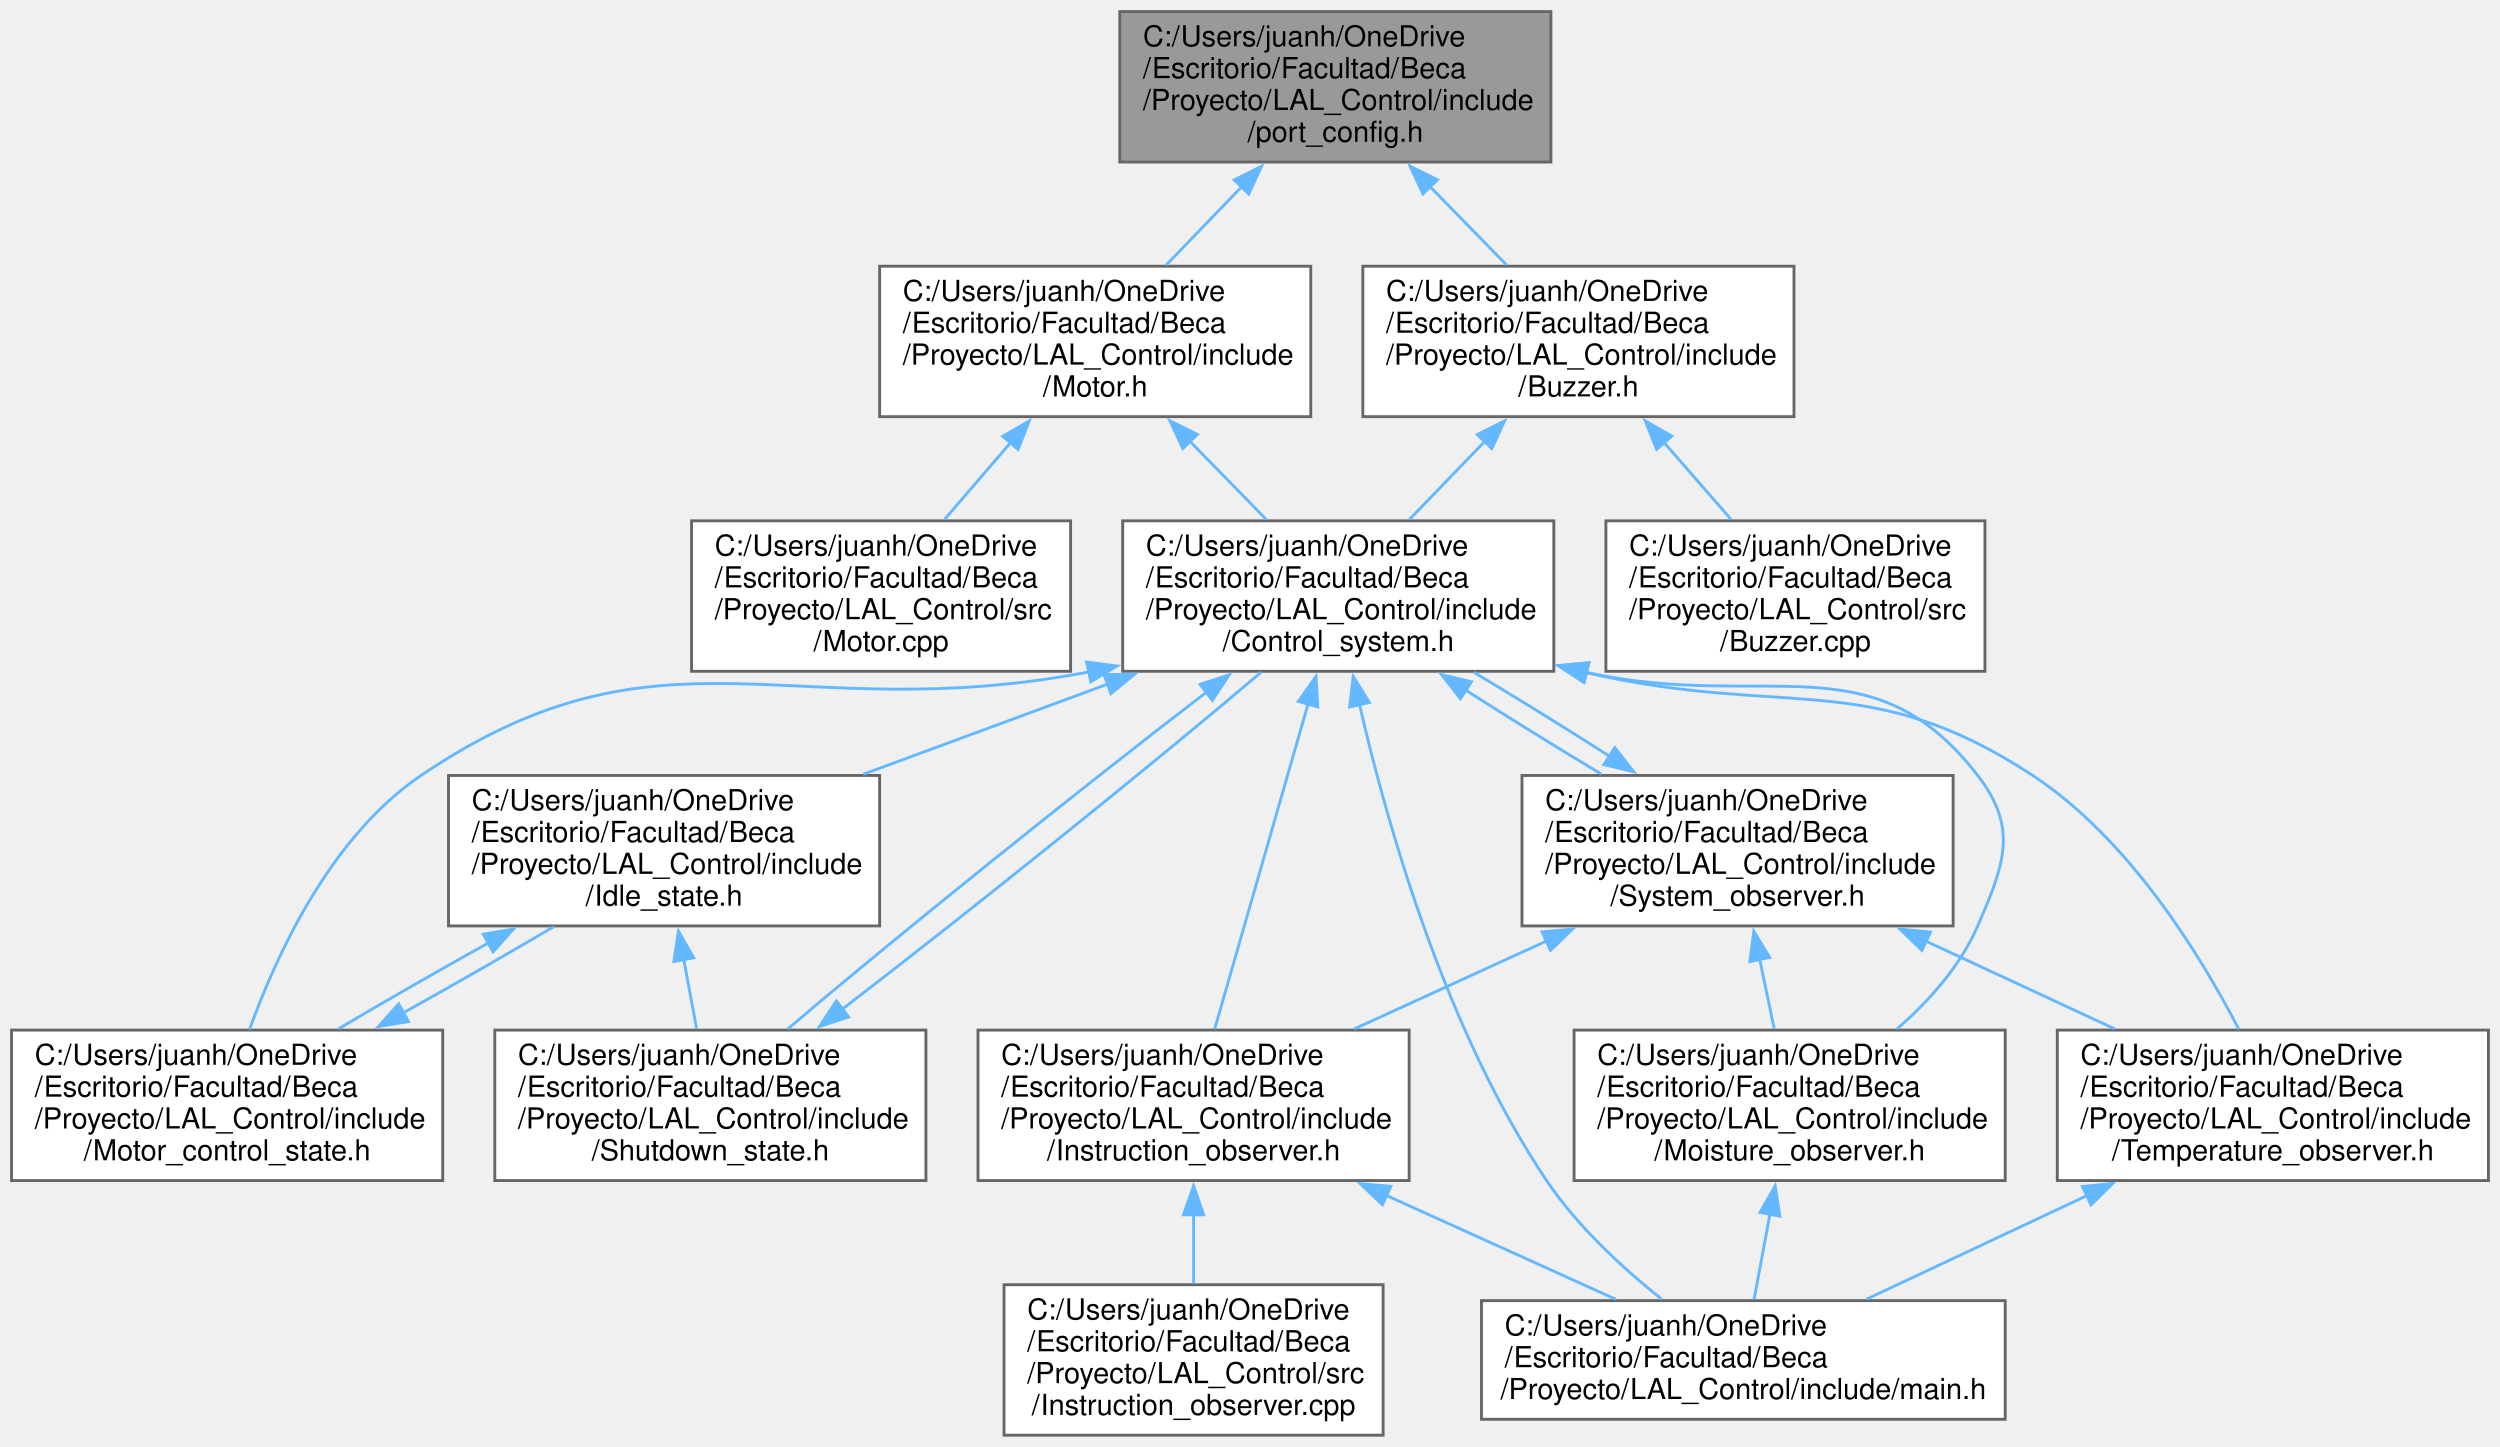
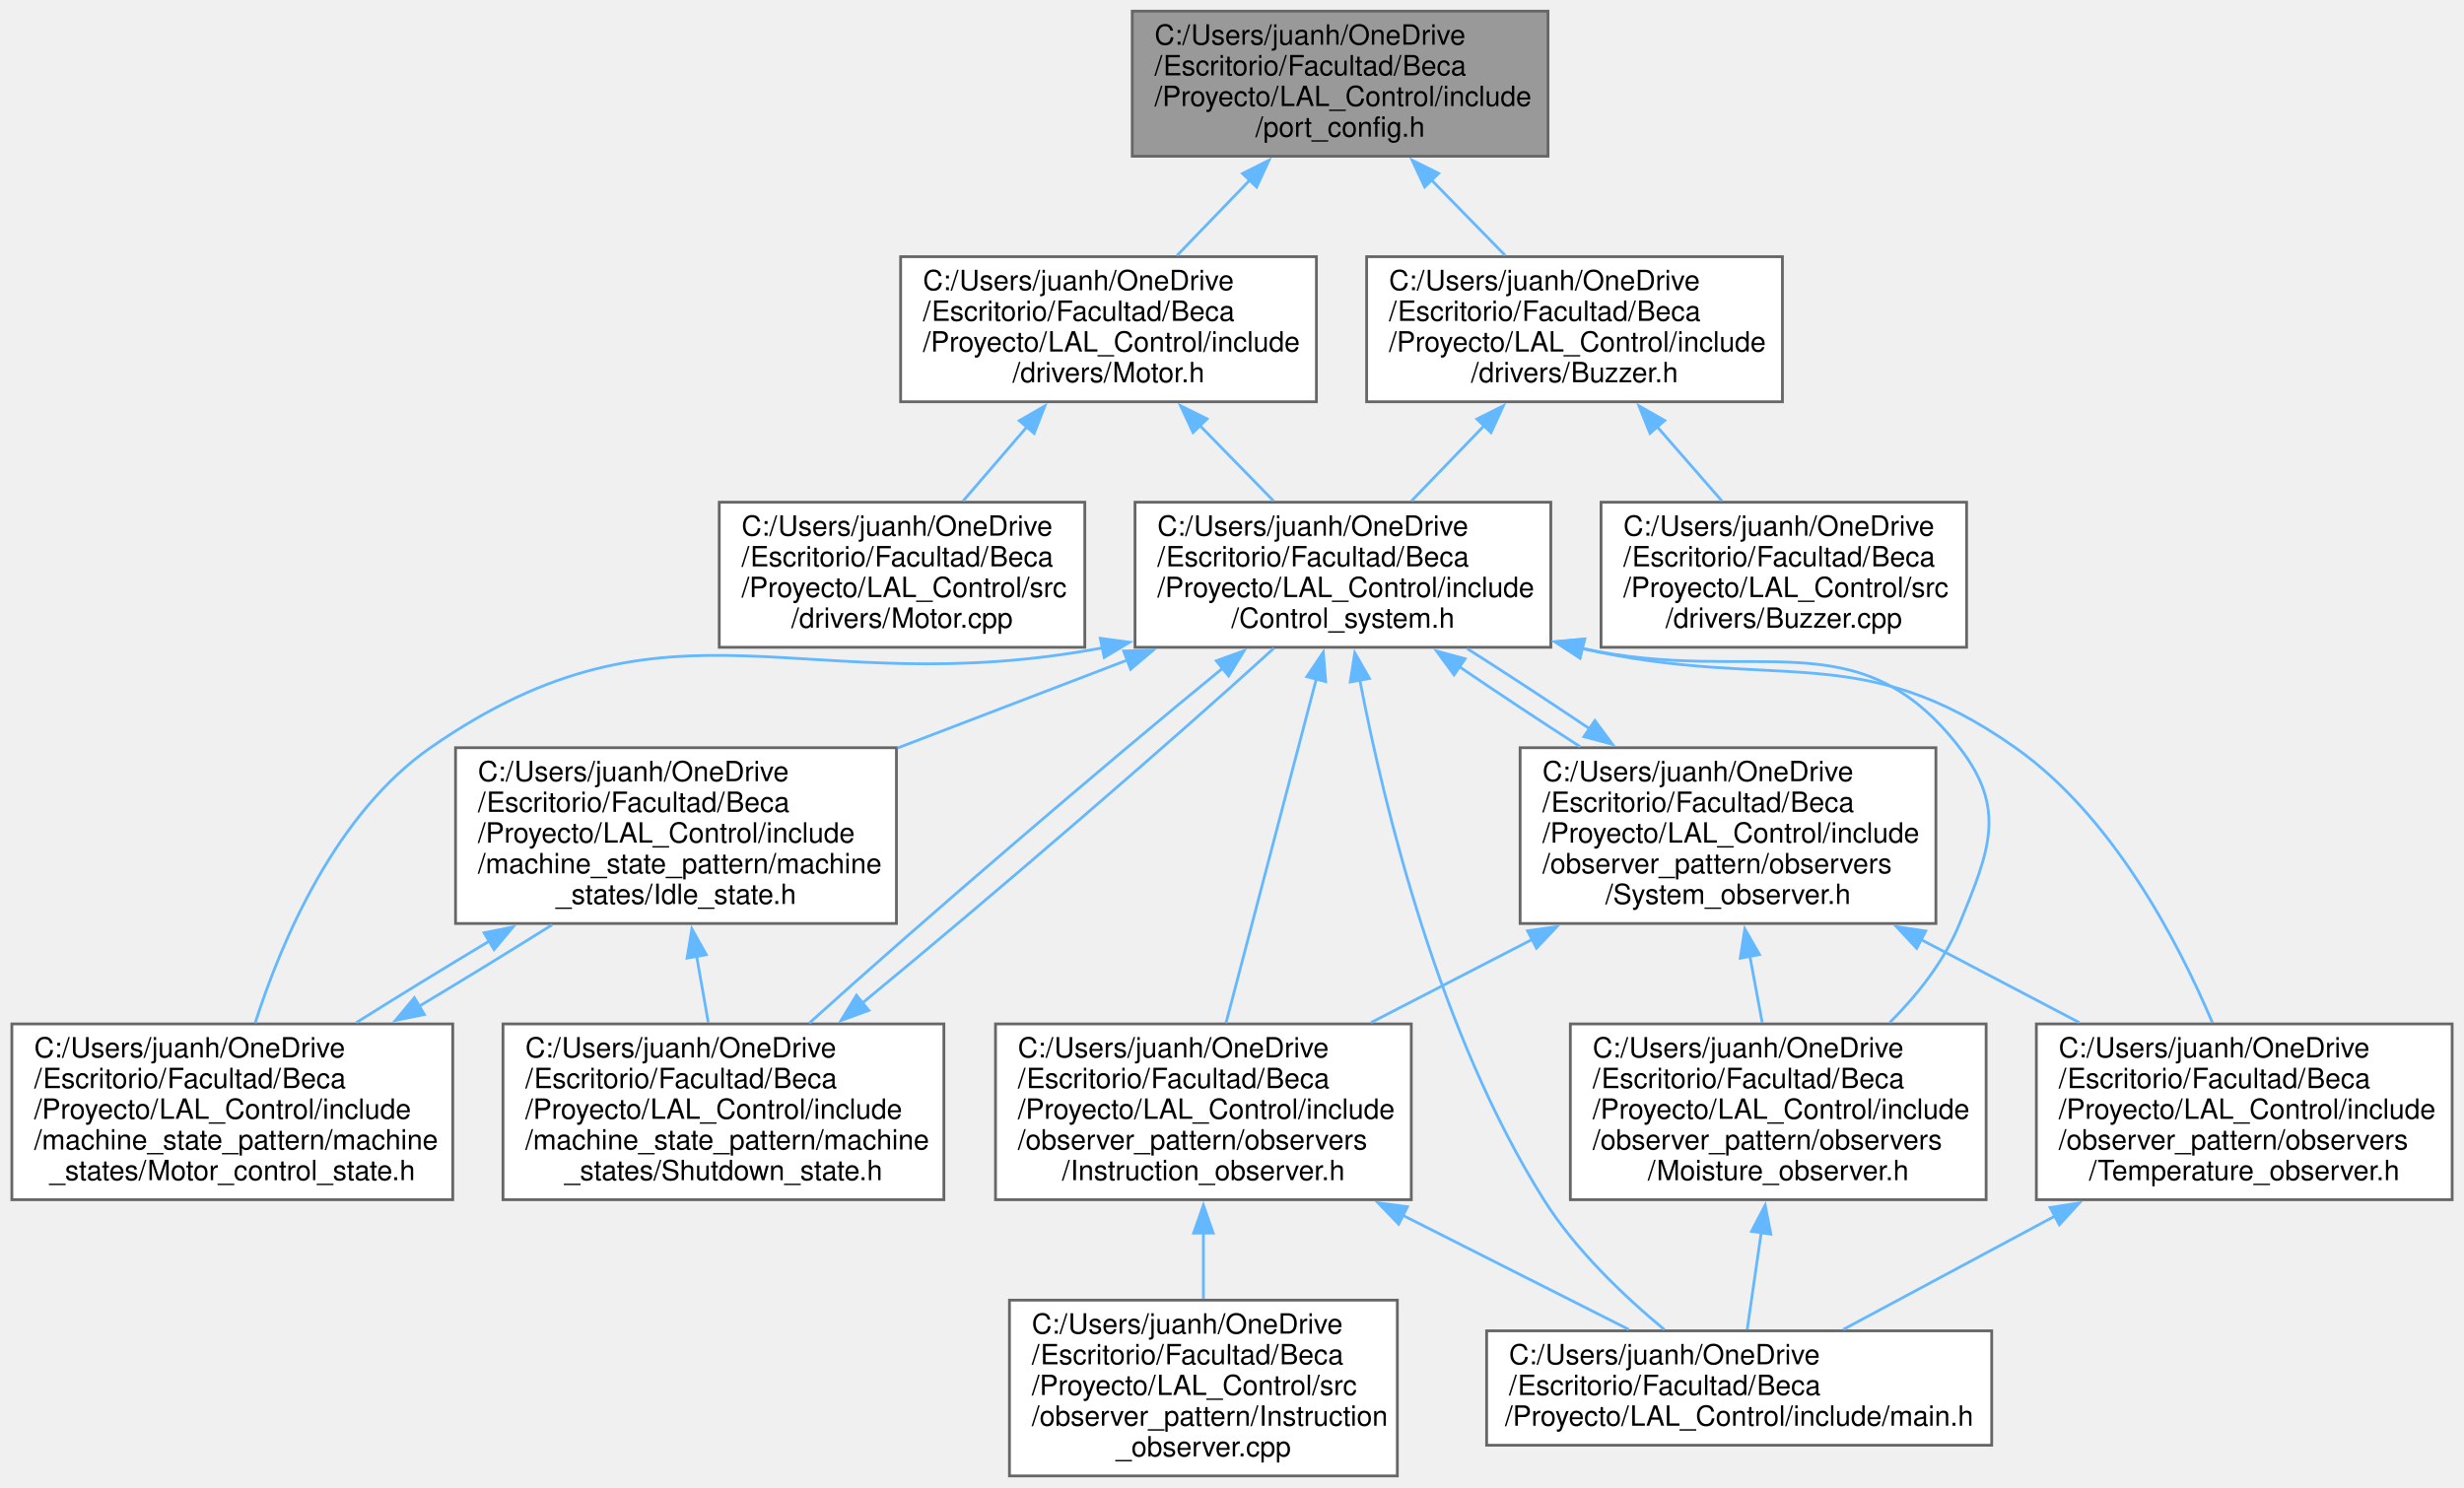
- <svg xmlns="http://www.w3.org/2000/svg" xmlns:xlink="http://www.w3.org/1999/xlink" width="864pt" height="500pt" viewBox="0.00 0.00 864.00 500.00">
-   <g id="graph0" class="graph" transform="scale(1 1) rotate(0) translate(4 496)">
+ <svg xmlns="http://www.w3.org/2000/svg" xmlns:xlink="http://www.w3.org/1999/xlink" width="883pt" height="533pt" viewBox="0.00 0.00 882.50 533.00">
+   <g id="graph0" class="graph" transform="scale(1 1) rotate(0) translate(4 529)">
    <g id="node1" class="node">
      <g id="a_node1">
        <a xlink:title="Archivo de configuración para los puertos de la placa donde se implementará el sistema.">
-           <polygon fill="#999999" stroke="#666666" points="532,-492 383,-492 383,-440 532,-440 532,-492" />
-           <text text-anchor="start" x="391" y="-480" font-family="Helvetica,sans-Serif" font-size="10.00">C:/Users/juanh/OneDrive</text>
-           <text text-anchor="start" x="391" y="-469" font-family="Helvetica,sans-Serif" font-size="10.00">/Escritorio/Facultad/Beca</text>
-           <text text-anchor="start" x="391" y="-458" font-family="Helvetica,sans-Serif" font-size="10.00">/Proyecto/LAL_Control/include</text>
-           <text text-anchor="middle" x="457.5" y="-447" font-family="Helvetica,sans-Serif" font-size="10.00">/port_config.h</text>
+           <polygon fill="#999999" stroke="#666666" points="550.5,-525 401.5,-525 401.5,-473 550.5,-473 550.5,-525" />
+           <text text-anchor="start" x="409.5" y="-513" font-family="Helvetica,sans-Serif" font-size="10.00">C:/Users/juanh/OneDrive</text>
+           <text text-anchor="start" x="409.5" y="-502" font-family="Helvetica,sans-Serif" font-size="10.00">/Escritorio/Facultad/Beca</text>
+           <text text-anchor="start" x="409.5" y="-491" font-family="Helvetica,sans-Serif" font-size="10.00">/Proyecto/LAL_Control/include</text>
+           <text text-anchor="middle" x="476" y="-480" font-family="Helvetica,sans-Serif" font-size="10.00">/port_config.h</text>
        </a>
      </g>
    </g>
    <g id="node2" class="node">
      <g id="a_node2">
-         <a xlink:href="_buzzer_8h.html" target="_top" xlink:title=" ">
-           <polygon fill="white" stroke="#666666" points="616,-404 467,-404 467,-352 616,-352 616,-404" />
-           <text text-anchor="start" x="475" y="-392" font-family="Helvetica,sans-Serif" font-size="10.00">C:/Users/juanh/OneDrive</text>
-           <text text-anchor="start" x="475" y="-381" font-family="Helvetica,sans-Serif" font-size="10.00">/Escritorio/Facultad/Beca</text>
-           <text text-anchor="start" x="475" y="-370" font-family="Helvetica,sans-Serif" font-size="10.00">/Proyecto/LAL_Control/include</text>
-           <text text-anchor="middle" x="541.5" y="-359" font-family="Helvetica,sans-Serif" font-size="10.00">/Buzzer.h</text>
+         <a xlink:href="_buzzer_8h.html" target="_top" xlink:title="Controlador de Buzzer de 12 milimetros.">
+           <polygon fill="white" stroke="#666666" points="634.5,-437 485.5,-437 485.5,-385 634.5,-385 634.5,-437" />
+           <text text-anchor="start" x="493.5" y="-425" font-family="Helvetica,sans-Serif" font-size="10.00">C:/Users/juanh/OneDrive</text>
+           <text text-anchor="start" x="493.5" y="-414" font-family="Helvetica,sans-Serif" font-size="10.00">/Escritorio/Facultad/Beca</text>
+           <text text-anchor="start" x="493.5" y="-403" font-family="Helvetica,sans-Serif" font-size="10.00">/Proyecto/LAL_Control/include</text>
+           <text text-anchor="middle" x="560" y="-392" font-family="Helvetica,sans-Serif" font-size="10.00">/drivers/Buzzer.h</text>
        </a>
      </g>
    </g>
    <g id="edge1" class="edge">
-       <path fill="none" stroke="#63b8ff" d="M490.13,-431.59C498.94,-422.57 508.33,-412.96 516.64,-404.45" />
-       <polygon fill="#63b8ff" stroke="#63b8ff" points="487.79,-428.98 483.31,-438.58 492.8,-433.87 487.79,-428.98" />
+       <path fill="none" stroke="#63b8ff" d="M508.63,-464.59C517.44,-455.57 526.83,-445.96 535.14,-437.45" />
+       <polygon fill="#63b8ff" stroke="#63b8ff" points="506.29,-461.98 501.81,-471.58 511.3,-466.87 506.29,-461.98" />
    </g>
    <g id="node14" class="node">
      <g id="a_node14">
-         <a xlink:href="_motor_8h.html" target="_top" xlink:title=" ">
-           <polygon fill="white" stroke="#666666" points="449,-404 300,-404 300,-352 449,-352 449,-404" />
-           <text text-anchor="start" x="308" y="-392" font-family="Helvetica,sans-Serif" font-size="10.00">C:/Users/juanh/OneDrive</text>
-           <text text-anchor="start" x="308" y="-381" font-family="Helvetica,sans-Serif" font-size="10.00">/Escritorio/Facultad/Beca</text>
-           <text text-anchor="start" x="308" y="-370" font-family="Helvetica,sans-Serif" font-size="10.00">/Proyecto/LAL_Control/include</text>
-           <text text-anchor="middle" x="374.5" y="-359" font-family="Helvetica,sans-Serif" font-size="10.00">/Motor.h</text>
+         <a xlink:href="_motor_8h.html" target="_top" xlink:title="Controlador de motor de 220 VAC.">
+           <polygon fill="white" stroke="#666666" points="467.5,-437 318.5,-437 318.5,-385 467.5,-385 467.5,-437" />
+           <text text-anchor="start" x="326.5" y="-425" font-family="Helvetica,sans-Serif" font-size="10.00">C:/Users/juanh/OneDrive</text>
+           <text text-anchor="start" x="326.5" y="-414" font-family="Helvetica,sans-Serif" font-size="10.00">/Escritorio/Facultad/Beca</text>
+           <text text-anchor="start" x="326.5" y="-403" font-family="Helvetica,sans-Serif" font-size="10.00">/Proyecto/LAL_Control/include</text>
+           <text text-anchor="middle" x="393" y="-392" font-family="Helvetica,sans-Serif" font-size="10.00">/drivers/Motor.h</text>
        </a>
      </g>
    </g>
    <g id="edge24" class="edge">
-       <path fill="none" stroke="#63b8ff" d="M425.26,-431.59C416.55,-422.57 407.28,-412.96 399.07,-404.45" />
-       <polygon fill="#63b8ff" stroke="#63b8ff" points="422.53,-433.81 432,-438.57 427.57,-428.95 422.53,-433.81" />
+       <path fill="none" stroke="#63b8ff" d="M443.76,-464.59C435.05,-455.57 425.78,-445.96 417.57,-437.45" />
+       <polygon fill="#63b8ff" stroke="#63b8ff" points="441.03,-466.81 450.5,-471.57 446.07,-461.95 441.03,-466.81" />
    </g>
    <g id="node3" class="node">
      <g id="a_node3">
        <a xlink:href="_control__system_8h_source.html" target="_top" xlink:title=" ">
-           <polygon fill="white" stroke="#666666" points="533,-316 384,-316 384,-264 533,-264 533,-316" />
-           <text text-anchor="start" x="392" y="-304" font-family="Helvetica,sans-Serif" font-size="10.00">C:/Users/juanh/OneDrive</text>
-           <text text-anchor="start" x="392" y="-293" font-family="Helvetica,sans-Serif" font-size="10.00">/Escritorio/Facultad/Beca</text>
-           <text text-anchor="start" x="392" y="-282" font-family="Helvetica,sans-Serif" font-size="10.00">/Proyecto/LAL_Control/include</text>
-           <text text-anchor="middle" x="458.5" y="-271" font-family="Helvetica,sans-Serif" font-size="10.00">/Control_system.h</text>
+           <polygon fill="white" stroke="#666666" points="551.5,-349 402.5,-349 402.5,-297 551.5,-297 551.5,-349" />
+           <text text-anchor="start" x="410.5" y="-337" font-family="Helvetica,sans-Serif" font-size="10.00">C:/Users/juanh/OneDrive</text>
+           <text text-anchor="start" x="410.5" y="-326" font-family="Helvetica,sans-Serif" font-size="10.00">/Escritorio/Facultad/Beca</text>
+           <text text-anchor="start" x="410.5" y="-315" font-family="Helvetica,sans-Serif" font-size="10.00">/Proyecto/LAL_Control/include</text>
+           <text text-anchor="middle" x="477" y="-304" font-family="Helvetica,sans-Serif" font-size="10.00">/Control_system.h</text>
        </a>
      </g>
    </g>
    <g id="edge2" class="edge">
-       <path fill="none" stroke="#63b8ff" d="M509.26,-343.59C500.55,-334.57 491.28,-324.96 483.07,-316.45" />
-       <polygon fill="#63b8ff" stroke="#63b8ff" points="506.53,-345.81 516,-350.57 511.57,-340.95 506.53,-345.81" />
+       <path fill="none" stroke="#63b8ff" d="M527.76,-376.59C519.05,-367.57 509.78,-357.96 501.57,-349.45" />
+       <polygon fill="#63b8ff" stroke="#63b8ff" points="525.03,-378.81 534.5,-383.57 530.07,-373.95 525.03,-378.81" />
    </g>
    <g id="node13" class="node">
      <g id="a_node13">
        <a xlink:href="_buzzer_8cpp.html" target="_top" xlink:title=" ">
-           <polygon fill="white" stroke="#666666" points="682,-316 551,-316 551,-264 682,-264 682,-316" />
-           <text text-anchor="start" x="559" y="-304" font-family="Helvetica,sans-Serif" font-size="10.00">C:/Users/juanh/OneDrive</text>
-           <text text-anchor="start" x="559" y="-293" font-family="Helvetica,sans-Serif" font-size="10.00">/Escritorio/Facultad/Beca</text>
-           <text text-anchor="start" x="559" y="-282" font-family="Helvetica,sans-Serif" font-size="10.00">/Proyecto/LAL_Control/src</text>
-           <text text-anchor="middle" x="616.5" y="-271" font-family="Helvetica,sans-Serif" font-size="10.00">/Buzzer.cpp</text>
+           <polygon fill="white" stroke="#666666" points="700.5,-349 569.5,-349 569.5,-297 700.5,-297 700.5,-349" />
+           <text text-anchor="start" x="577.5" y="-337" font-family="Helvetica,sans-Serif" font-size="10.00">C:/Users/juanh/OneDrive</text>
+           <text text-anchor="start" x="577.5" y="-326" font-family="Helvetica,sans-Serif" font-size="10.00">/Escritorio/Facultad/Beca</text>
+           <text text-anchor="start" x="577.5" y="-315" font-family="Helvetica,sans-Serif" font-size="10.00">/Proyecto/LAL_Control/src</text>
+           <text text-anchor="middle" x="635" y="-304" font-family="Helvetica,sans-Serif" font-size="10.00">/drivers/Buzzer.cpp</text>
        </a>
      </g>
    </g>
    <g id="edge23" class="edge">
-       <path fill="none" stroke="#63b8ff" d="M571.12,-343.04C578.84,-334.18 587.03,-324.79 594.3,-316.45" />
-       <polygon fill="#63b8ff" stroke="#63b8ff" points="568.53,-340.68 564.59,-350.52 573.8,-345.29 568.53,-340.68" />
+       <path fill="none" stroke="#63b8ff" d="M589.62,-376.04C597.34,-367.18 605.53,-357.79 612.8,-349.45" />
+       <polygon fill="#63b8ff" stroke="#63b8ff" points="587.03,-373.68 583.09,-383.52 592.3,-378.29 587.03,-373.68" />
    </g>
    <g id="node4" class="node">
      <g id="a_node4">
-         <a xlink:href="_idle__state_8h.html" target="_top" xlink:title=" ">
-           <polygon fill="white" stroke="#666666" points="300,-228 151,-228 151,-176 300,-176 300,-228" />
-           <text text-anchor="start" x="159" y="-216" font-family="Helvetica,sans-Serif" font-size="10.00">C:/Users/juanh/OneDrive</text>
-           <text text-anchor="start" x="159" y="-205" font-family="Helvetica,sans-Serif" font-size="10.00">/Escritorio/Facultad/Beca</text>
-           <text text-anchor="start" x="159" y="-194" font-family="Helvetica,sans-Serif" font-size="10.00">/Proyecto/LAL_Control/include</text>
-           <text text-anchor="middle" x="225.5" y="-183" font-family="Helvetica,sans-Serif" font-size="10.00">/Idle_state.h</text>
+         <a xlink:href="_idle__state_8h.html" target="_top" xlink:title="Clase de estado de reposo.">
+           <polygon fill="white" stroke="#666666" points="317,-261 159,-261 159,-198 317,-198 317,-261" />
+           <text text-anchor="start" x="167" y="-249" font-family="Helvetica,sans-Serif" font-size="10.00">C:/Users/juanh/OneDrive</text>
+           <text text-anchor="start" x="167" y="-238" font-family="Helvetica,sans-Serif" font-size="10.00">/Escritorio/Facultad/Beca</text>
+           <text text-anchor="start" x="167" y="-227" font-family="Helvetica,sans-Serif" font-size="10.00">/Proyecto/LAL_Control/include</text>
+           <text text-anchor="start" x="167" y="-216" font-family="Helvetica,sans-Serif" font-size="10.00">/machine_state_pattern/machine</text>
+           <text text-anchor="middle" x="238" y="-205" font-family="Helvetica,sans-Serif" font-size="10.00">_states/Idle_state.h</text>
        </a>
      </g>
    </g>
    <g id="edge3" class="edge">
-       <path fill="none" stroke="#63b8ff" d="M378.78,-259.57C351.31,-249.44 320.8,-238.18 294.29,-228.39" />
-       <polygon fill="#63b8ff" stroke="#63b8ff" points="377.52,-262.84 388.12,-263.02 379.95,-256.28 377.52,-262.84" />
+       <path fill="none" stroke="#63b8ff" d="M399.73,-292.42C373.37,-282.33 343.87,-271.03 317.36,-260.88" />
+       <polygon fill="#63b8ff" stroke="#63b8ff" points="398.42,-295.66 409.01,-295.97 400.92,-289.13 398.42,-295.66" />
    </g>
    <g id="node5" class="node">
      <g id="a_node5">
-         <a xlink:href="_motor__control__state_8h_source.html" target="_top" xlink:title=" ">
-           <polygon fill="white" stroke="#666666" points="149,-140 0,-140 0,-88 149,-88 149,-140" />
-           <text text-anchor="start" x="8" y="-128" font-family="Helvetica,sans-Serif" font-size="10.00">C:/Users/juanh/OneDrive</text>
-           <text text-anchor="start" x="8" y="-117" font-family="Helvetica,sans-Serif" font-size="10.00">/Escritorio/Facultad/Beca</text>
-           <text text-anchor="start" x="8" y="-106" font-family="Helvetica,sans-Serif" font-size="10.00">/Proyecto/LAL_Control/include</text>
-           <text text-anchor="middle" x="74.5" y="-95" font-family="Helvetica,sans-Serif" font-size="10.00">/Motor_control_state.h</text>
-         </a>
-       </g>
-     </g>
-     <g id="edge13" class="edge">
-       <path fill="none" stroke="#63b8ff" d="M372.35,-263.8C269.22,-244 225.34,-284.68 141.5,-228 110.51,-207.05 91.73,-166.57 82.23,-140.18" />
-       <polygon fill="#63b8ff" stroke="#63b8ff" points="371.54,-267.21 382.05,-265.83 372.97,-260.36 371.54,-267.21" />
+         <a xlink:href="_motor__control__state_8h.html" target="_top" xlink:title="Clase de estado de control del motor.">
+           <polygon fill="white" stroke="#666666" points="158,-162 0,-162 0,-99 158,-99 158,-162" />
+           <text text-anchor="start" x="8" y="-150" font-family="Helvetica,sans-Serif" font-size="10.00">C:/Users/juanh/OneDrive</text>
+           <text text-anchor="start" x="8" y="-139" font-family="Helvetica,sans-Serif" font-size="10.00">/Escritorio/Facultad/Beca</text>
+           <text text-anchor="start" x="8" y="-128" font-family="Helvetica,sans-Serif" font-size="10.00">/Proyecto/LAL_Control/include</text>
+           <text text-anchor="start" x="8" y="-117" font-family="Helvetica,sans-Serif" font-size="10.00">/machine_state_pattern/machine</text>
+           <text text-anchor="middle" x="79" y="-106" font-family="Helvetica,sans-Serif" font-size="10.00">_states/Motor_control_state.h</text>
+         </a>
+       </g>
+     </g>
+     <g id="edge8" class="edge">
+       <path fill="none" stroke="#63b8ff" d="M391.06,-296.85C283.35,-276.48 236.71,-321.37 150,-261 116.23,-237.49 96.89,-192.55 87.17,-162.3" />
+       <polygon fill="#63b8ff" stroke="#63b8ff" points="390.05,-300.22 400.55,-298.81 391.46,-293.36 390.05,-300.22" />
    </g>
    <g id="node6" class="node">
      <g id="a_node6">
-         <a xlink:href="_shutdown__state_8h_source.html" target="_top" xlink:title=" ">
-           <polygon fill="white" stroke="#666666" points="316,-140 167,-140 167,-88 316,-88 316,-140" />
-           <text text-anchor="start" x="175" y="-128" font-family="Helvetica,sans-Serif" font-size="10.00">C:/Users/juanh/OneDrive</text>
-           <text text-anchor="start" x="175" y="-117" font-family="Helvetica,sans-Serif" font-size="10.00">/Escritorio/Facultad/Beca</text>
-           <text text-anchor="start" x="175" y="-106" font-family="Helvetica,sans-Serif" font-size="10.00">/Proyecto/LAL_Control/include</text>
-           <text text-anchor="middle" x="241.5" y="-95" font-family="Helvetica,sans-Serif" font-size="10.00">/Shutdown_state.h</text>
-         </a>
-       </g>
-     </g>
-     <g id="edge14" class="edge">
-       <path fill="none" stroke="#63b8ff" d="M412.99,-256.82C369.09,-223.2 304.32,-171.14 268.16,-140.33" />
-       <polygon fill="#63b8ff" stroke="#63b8ff" points="410.74,-259.51 420.81,-262.78 414.98,-253.94 410.74,-259.51" />
+         <a xlink:href="_shutdown__state_8h.html" target="_top" xlink:title="Clase de estado de apagado del sistema.">
+           <polygon fill="white" stroke="#666666" points="334,-162 176,-162 176,-99 334,-99 334,-162" />
+           <text text-anchor="start" x="184" y="-150" font-family="Helvetica,sans-Serif" font-size="10.00">C:/Users/juanh/OneDrive</text>
+           <text text-anchor="start" x="184" y="-139" font-family="Helvetica,sans-Serif" font-size="10.00">/Escritorio/Facultad/Beca</text>
+           <text text-anchor="start" x="184" y="-128" font-family="Helvetica,sans-Serif" font-size="10.00">/Proyecto/LAL_Control/include</text>
+           <text text-anchor="start" x="184" y="-117" font-family="Helvetica,sans-Serif" font-size="10.00">/machine_state_pattern/machine</text>
+           <text text-anchor="middle" x="255" y="-106" font-family="Helvetica,sans-Serif" font-size="10.00">_states/Shutdown_state.h</text>
+         </a>
+       </g>
+     </g>
+     <g id="edge9" class="edge">
+       <path fill="none" stroke="#63b8ff" d="M434.09,-289.66C390.53,-254.06 324.34,-197.23 285.73,-162.27" />
+       <polygon fill="#63b8ff" stroke="#63b8ff" points="431.62,-292.16 441.59,-295.75 436.03,-286.73 431.62,-292.16" />
    </g>
    <g id="node7" class="node">
      <g id="a_node7">
-         <a xlink:href="_instruction__observer_8h.html" target="_top" xlink:title=" ">
-           <polygon fill="white" stroke="#666666" points="483,-140 334,-140 334,-88 483,-88 483,-140" />
-           <text text-anchor="start" x="342" y="-128" font-family="Helvetica,sans-Serif" font-size="10.00">C:/Users/juanh/OneDrive</text>
-           <text text-anchor="start" x="342" y="-117" font-family="Helvetica,sans-Serif" font-size="10.00">/Escritorio/Facultad/Beca</text>
-           <text text-anchor="start" x="342" y="-106" font-family="Helvetica,sans-Serif" font-size="10.00">/Proyecto/LAL_Control/include</text>
-           <text text-anchor="middle" x="408.5" y="-95" font-family="Helvetica,sans-Serif" font-size="10.00">/Instruction_observer.h</text>
-         </a>
-       </g>
-     </g>
-     <g id="edge8" class="edge">
-       <path fill="none" stroke="#63b8ff" d="M448.14,-252.94C438.47,-219.31 424.3,-169.98 415.78,-140.33" />
-       <polygon fill="#63b8ff" stroke="#63b8ff" points="444.69,-253.6 450.81,-262.24 451.41,-251.67 444.69,-253.6" />
+         <a xlink:href="main_8h.html" target="_top" xlink:title="Archivo principal del programa.">
+           <polygon fill="white" stroke="#666666" points="709.5,-52 528.5,-52 528.5,-11 709.5,-11 709.5,-52" />
+           <text text-anchor="start" x="536.5" y="-40" font-family="Helvetica,sans-Serif" font-size="10.00">C:/Users/juanh/OneDrive</text>
+           <text text-anchor="start" x="536.5" y="-29" font-family="Helvetica,sans-Serif" font-size="10.00">/Escritorio/Facultad/Beca</text>
+           <text text-anchor="middle" x="619" y="-18" font-family="Helvetica,sans-Serif" font-size="10.00">/Proyecto/LAL_Control/include/main.h</text>
+         </a>
+       </g>
+     </g>
+     <g id="edge10" class="edge">
+       <path fill="none" stroke="#63b8ff" d="M483.06,-285.25C491.93,-238.99 511.63,-158.39 549,-99 560.34,-80.98 577.65,-64.48 592.23,-52.41" />
+       <polygon fill="#63b8ff" stroke="#63b8ff" points="479.62,-284.56 481.25,-295.02 486.51,-285.82 479.62,-284.56" />
    </g>
    <g id="node8" class="node">
      <g id="a_node8">
-         <a xlink:href="main_8h_source.html" target="_top" xlink:title=" ">
-           <polygon fill="white" stroke="#666666" points="689,-46.5 508,-46.5 508,-5.5 689,-5.5 689,-46.5" />
-           <text text-anchor="start" x="516" y="-34.5" font-family="Helvetica,sans-Serif" font-size="10.00">C:/Users/juanh/OneDrive</text>
-           <text text-anchor="start" x="516" y="-23.5" font-family="Helvetica,sans-Serif" font-size="10.00">/Escritorio/Facultad/Beca</text>
-           <text text-anchor="middle" x="598.5" y="-12.5" font-family="Helvetica,sans-Serif" font-size="10.00">/Proyecto/LAL_Control/include/main.h</text>
-         </a>
-       </g>
-     </g>
-     <g id="edge22" class="edge">
-       <path fill="none" stroke="#63b8ff" d="M465.83,-252.54C475.56,-210.25 495.72,-139.74 530.5,-88 541.12,-72.2 556.72,-57.81 570.31,-46.98" />
-       <polygon fill="#63b8ff" stroke="#63b8ff" points="462.43,-251.68 463.68,-262.2 469.27,-253.2 462.43,-251.68" />
+         <a xlink:href="_instruction__observer_8h.html" target="_top" xlink:title="Observador de instrucciones.">
+           <polygon fill="white" stroke="#666666" points="501.5,-162 352.5,-162 352.5,-99 501.5,-99 501.5,-162" />
+           <text text-anchor="start" x="360.5" y="-150" font-family="Helvetica,sans-Serif" font-size="10.00">C:/Users/juanh/OneDrive</text>
+           <text text-anchor="start" x="360.5" y="-139" font-family="Helvetica,sans-Serif" font-size="10.00">/Escritorio/Facultad/Beca</text>
+           <text text-anchor="start" x="360.5" y="-128" font-family="Helvetica,sans-Serif" font-size="10.00">/Proyecto/LAL_Control/include</text>
+           <text text-anchor="start" x="360.5" y="-117" font-family="Helvetica,sans-Serif" font-size="10.00">/observer_pattern/observers</text>
+           <text text-anchor="middle" x="427" y="-106" font-family="Helvetica,sans-Serif" font-size="10.00">/Instruction_observer.h</text>
+         </a>
+       </g>
+     </g>
+     <g id="edge11" class="edge">
+       <path fill="none" stroke="#63b8ff" d="M467.5,-285.79C458.12,-250.05 443.93,-195.99 435.08,-162.27" />
+       <polygon fill="#63b8ff" stroke="#63b8ff" points="464.05,-286.46 469.98,-295.24 470.82,-284.68 464.05,-286.46" />
    </g>
    <g id="node10" class="node">
      <g id="a_node10">
-         <a xlink:href="_moisture__observer_8h_source.html" target="_top" xlink:title=" ">
-           <polygon fill="white" stroke="#666666" points="689,-140 540,-140 540,-88 689,-88 689,-140" />
-           <text text-anchor="start" x="548" y="-128" font-family="Helvetica,sans-Serif" font-size="10.00">C:/Users/juanh/OneDrive</text>
-           <text text-anchor="start" x="548" y="-117" font-family="Helvetica,sans-Serif" font-size="10.00">/Escritorio/Facultad/Beca</text>
-           <text text-anchor="start" x="548" y="-106" font-family="Helvetica,sans-Serif" font-size="10.00">/Proyecto/LAL_Control/include</text>
-           <text text-anchor="middle" x="614.5" y="-95" font-family="Helvetica,sans-Serif" font-size="10.00">/Moisture_observer.h</text>
-         </a>
-       </g>
-     </g>
-     <g id="edge11" class="edge">
-       <path fill="none" stroke="#63b8ff" d="M544.23,-263.61C606.71,-250.04 642.87,-275.42 679.5,-228 693.63,-209.71 688.68,-197.21 679.5,-176 673.54,-162.22 662.76,-150.13 651.67,-140.42" />
-       <polygon fill="#63b8ff" stroke="#63b8ff" points="543.44,-260.2 534.59,-266.02 545.14,-266.99 543.44,-260.2" />
+         <a xlink:href="_moisture__observer_8h.html" target="_top" xlink:title="Observador del sensor de temperatura.">
+           <polygon fill="white" stroke="#666666" points="707.5,-162 558.5,-162 558.5,-99 707.5,-99 707.5,-162" />
+           <text text-anchor="start" x="566.5" y="-150" font-family="Helvetica,sans-Serif" font-size="10.00">C:/Users/juanh/OneDrive</text>
+           <text text-anchor="start" x="566.5" y="-139" font-family="Helvetica,sans-Serif" font-size="10.00">/Escritorio/Facultad/Beca</text>
+           <text text-anchor="start" x="566.5" y="-128" font-family="Helvetica,sans-Serif" font-size="10.00">/Proyecto/LAL_Control/include</text>
+           <text text-anchor="start" x="566.5" y="-117" font-family="Helvetica,sans-Serif" font-size="10.00">/observer_pattern/observers</text>
+           <text text-anchor="middle" x="633" y="-106" font-family="Helvetica,sans-Serif" font-size="10.00">/Moisture_observer.h</text>
+         </a>
+       </g>
+     </g>
+     <g id="edge14" class="edge">
+       <path fill="none" stroke="#63b8ff" d="M562.73,-296.61C625.21,-283.04 661.37,-308.42 698,-261 715.12,-238.84 708.57,-223.93 698,-198 692.58,-184.69 683.07,-172.6 672.97,-162.49" />
+       <polygon fill="#63b8ff" stroke="#63b8ff" points="561.94,-293.2 553.09,-299.02 563.64,-299.99 561.94,-293.2" />
    </g>
    <g id="node11" class="node">
      <g id="a_node11">
-         <a xlink:href="_system__observer_8h.html" target="_top" xlink:title=" ">
-           <polygon fill="white" stroke="#666666" points="671,-228 522,-228 522,-176 671,-176 671,-228" />
-           <text text-anchor="start" x="530" y="-216" font-family="Helvetica,sans-Serif" font-size="10.00">C:/Users/juanh/OneDrive</text>
-           <text text-anchor="start" x="530" y="-205" font-family="Helvetica,sans-Serif" font-size="10.00">/Escritorio/Facultad/Beca</text>
-           <text text-anchor="start" x="530" y="-194" font-family="Helvetica,sans-Serif" font-size="10.00">/Proyecto/LAL_Control/include</text>
-           <text text-anchor="middle" x="596.5" y="-183" font-family="Helvetica,sans-Serif" font-size="10.00">/System_observer.h</text>
-         </a>
-       </g>
-     </g>
-     <g id="edge15" class="edge">
-       <path fill="none" stroke="#63b8ff" d="M502.49,-257.52C517.46,-247.95 534.23,-237.57 549.43,-228.45" />
-       <polygon fill="#63b8ff" stroke="#63b8ff" points="500.73,-254.49 494.21,-262.84 504.52,-260.37 500.73,-254.49" />
+         <a xlink:href="_system__observer_8h.html" target="_top" xlink:title="Clase observador del sistema de control.">
+           <polygon fill="white" stroke="#666666" points="689.5,-261 540.5,-261 540.5,-198 689.5,-198 689.5,-261" />
+           <text text-anchor="start" x="548.5" y="-249" font-family="Helvetica,sans-Serif" font-size="10.00">C:/Users/juanh/OneDrive</text>
+           <text text-anchor="start" x="548.5" y="-238" font-family="Helvetica,sans-Serif" font-size="10.00">/Escritorio/Facultad/Beca</text>
+           <text text-anchor="start" x="548.5" y="-227" font-family="Helvetica,sans-Serif" font-size="10.00">/Proyecto/LAL_Control/include</text>
+           <text text-anchor="start" x="548.5" y="-216" font-family="Helvetica,sans-Serif" font-size="10.00">/observer_pattern/observers</text>
+           <text text-anchor="middle" x="615" y="-205" font-family="Helvetica,sans-Serif" font-size="10.00">/System_observer.h</text>
+         </a>
+       </g>
+     </g>
+     <g id="edge16" class="edge">
+       <path fill="none" stroke="#63b8ff" d="M518.49,-290.2C532.18,-280.86 547.58,-270.66 562,-261.38" />
+       <polygon fill="#63b8ff" stroke="#63b8ff" points="516.82,-287.1 510.56,-295.65 520.79,-292.87 516.82,-287.1" />
    </g>
    <g id="node12" class="node">
      <g id="a_node12">
-         <a xlink:href="_temperature__observer_8h.html" target="_top" xlink:title=" ">
-           <polygon fill="white" stroke="#666666" points="856,-140 707,-140 707,-88 856,-88 856,-140" />
-           <text text-anchor="start" x="715" y="-128" font-family="Helvetica,sans-Serif" font-size="10.00">C:/Users/juanh/OneDrive</text>
-           <text text-anchor="start" x="715" y="-117" font-family="Helvetica,sans-Serif" font-size="10.00">/Escritorio/Facultad/Beca</text>
-           <text text-anchor="start" x="715" y="-106" font-family="Helvetica,sans-Serif" font-size="10.00">/Proyecto/LAL_Control/include</text>
-           <text text-anchor="middle" x="781.5" y="-95" font-family="Helvetica,sans-Serif" font-size="10.00">/Temperature_observer.h</text>
-         </a>
-       </g>
-     </g>
-     <g id="edge21" class="edge">
-       <path fill="none" stroke="#63b8ff" d="M544.11,-263.55C613.51,-247.63 641.59,-265.39 698.5,-228 731.66,-206.21 756.24,-166.36 769.73,-140.28" />
-       <polygon fill="#63b8ff" stroke="#63b8ff" points="543.42,-260.11 534.56,-265.91 545.11,-266.91 543.42,-260.11" />
+         <a xlink:href="_temperature__observer_8h.html" target="_top" xlink:title="Observador del sensor de temperatura.">
+           <polygon fill="white" stroke="#666666" points="874.5,-162 725.5,-162 725.5,-99 874.5,-99 874.5,-162" />
+           <text text-anchor="start" x="733.5" y="-150" font-family="Helvetica,sans-Serif" font-size="10.00">C:/Users/juanh/OneDrive</text>
+           <text text-anchor="start" x="733.5" y="-139" font-family="Helvetica,sans-Serif" font-size="10.00">/Escritorio/Facultad/Beca</text>
+           <text text-anchor="start" x="733.5" y="-128" font-family="Helvetica,sans-Serif" font-size="10.00">/Proyecto/LAL_Control/include</text>
+           <text text-anchor="start" x="733.5" y="-117" font-family="Helvetica,sans-Serif" font-size="10.00">/observer_pattern/observers</text>
+           <text text-anchor="middle" x="800" y="-106" font-family="Helvetica,sans-Serif" font-size="10.00">/Temperature_observer.h</text>
+         </a>
+       </g>
+     </g>
+     <g id="edge22" class="edge">
+       <path fill="none" stroke="#63b8ff" d="M562.68,-296.55C632.59,-280.79 662.05,-300.53 718,-261 752.66,-236.51 775.96,-192.26 788.61,-162.39" />
+       <polygon fill="#63b8ff" stroke="#63b8ff" points="561.94,-293.13 553.06,-298.91 563.6,-299.93 561.94,-293.13" />
    </g>
    <g id="edge4" class="edge">
-       <path fill="none" stroke="#63b8ff" d="M165.16,-170.34C147.56,-160.55 128.84,-149.83 112.97,-140.45" />
-       <polygon fill="#63b8ff" stroke="#63b8ff" points="163.03,-173.15 173.47,-174.93 166.41,-167.03 163.03,-173.15" />
+       <path fill="none" stroke="#63b8ff" d="M171.03,-191.65C154.97,-182.04 138.22,-171.77 123.47,-162.5" />
+       <polygon fill="#63b8ff" stroke="#63b8ff" points="169.23,-194.66 179.61,-196.77 172.81,-188.64 169.23,-194.66" />
    </g>
    <g id="edge6" class="edge">
-       <path fill="none" stroke="#63b8ff" d="M232.28,-164.54C233.79,-156.43 235.36,-148.01 236.76,-140.45" />
-       <polygon fill="#63b8ff" stroke="#63b8ff" points="228.88,-163.7 230.49,-174.17 235.76,-164.98 228.88,-163.7" />
+       <path fill="none" stroke="#63b8ff" d="M245.37,-186.43C246.78,-178.39 248.23,-170.11 249.57,-162.5" />
+       <polygon fill="#63b8ff" stroke="#63b8ff" points="241.97,-185.6 243.69,-196.05 248.86,-186.81 241.97,-185.6" />
    </g>
    <g id="edge5" class="edge">
-       <path fill="none" stroke="#63b8ff" d="M135.06,-145.79C152.66,-155.58 171.38,-166.3 187.23,-175.66" />
-       <polygon fill="#63b8ff" stroke="#63b8ff" points="137.18,-142.96 126.74,-141.19 133.8,-149.09 137.18,-142.96" />
+       <path fill="none" stroke="#63b8ff" d="M146.04,-168.39C162.1,-178 178.84,-188.27 193.6,-197.54" />
+       <polygon fill="#63b8ff" stroke="#63b8ff" points="147.83,-165.38 137.45,-163.27 144.25,-171.4 147.83,-165.38" />
    </g>
    <g id="edge7" class="edge">
-       <path fill="none" stroke="#63b8ff" d="M287.06,-147.21C330.97,-180.85 395.73,-232.9 431.87,-263.7" />
-       <polygon fill="#63b8ff" stroke="#63b8ff" points="289.3,-144.52 279.23,-141.25 285.06,-150.09 289.3,-144.52" />
-     </g>
-     <g id="edge9" class="edge">
-       <path fill="none" stroke="#63b8ff" d="M475.03,-82.89C501.35,-70.97 530.89,-57.6 554.47,-46.93" />
-       <polygon fill="#63b8ff" stroke="#63b8ff" points="473.78,-79.61 466.11,-86.92 476.67,-85.99 473.78,-79.61" />
+       <path fill="none" stroke="#63b8ff" d="M304.87,-169.56C350.75,-207.33 416.72,-264.16 452.28,-296.7" />
+       <polygon fill="#63b8ff" stroke="#63b8ff" points="307.1,-166.86 297.15,-163.23 302.67,-172.27 307.1,-166.86" />
+     </g>
+     <g id="edge12" class="edge">
+       <path fill="none" stroke="#63b8ff" d="M498.24,-93.51C525.69,-79.64 556.03,-64.31 579.44,-52.49" />
+       <polygon fill="#63b8ff" stroke="#63b8ff" points="496.98,-90.23 489.63,-97.86 500.13,-96.47 496.98,-90.23" />
    </g>
    <g id="node9" class="node">
      <g id="a_node9">
        <a xlink:href="_instruction__observer_8cpp.html" target="_top" xlink:title=" ">
-           <polygon fill="white" stroke="#666666" points="474,-52 343,-52 343,0 474,0 474,-52" />
-           <text text-anchor="start" x="351" y="-40" font-family="Helvetica,sans-Serif" font-size="10.00">C:/Users/juanh/OneDrive</text>
-           <text text-anchor="start" x="351" y="-29" font-family="Helvetica,sans-Serif" font-size="10.00">/Escritorio/Facultad/Beca</text>
-           <text text-anchor="start" x="351" y="-18" font-family="Helvetica,sans-Serif" font-size="10.00">/Proyecto/LAL_Control/src</text>
-           <text text-anchor="middle" x="408.5" y="-7" font-family="Helvetica,sans-Serif" font-size="10.00">/Instruction_observer.cpp</text>
-         </a>
-       </g>
-     </g>
-     <g id="edge10" class="edge">
-       <path fill="none" stroke="#63b8ff" d="M408.5,-76.26C408.5,-68.24 408.5,-59.92 408.5,-52.45" />
-       <polygon fill="#63b8ff" stroke="#63b8ff" points="405,-76.15 408.5,-86.15 412,-76.15 405,-76.15" />
-     </g>
-     <g id="edge12" class="edge">
-       <path fill="none" stroke="#63b8ff" d="M607.72,-76.55C605.83,-66.42 603.86,-55.79 602.22,-46.98" />
-       <polygon fill="#63b8ff" stroke="#63b8ff" points="604.24,-76.98 609.51,-86.17 611.12,-75.7 604.24,-76.98" />
-     </g>
-     <g id="edge16" class="edge">
-       <path fill="none" stroke="#63b8ff" d="M552.32,-234.6C537.33,-244.18 520.57,-254.56 505.37,-263.66" />
-       <polygon fill="#63b8ff" stroke="#63b8ff" points="554.09,-237.63 560.61,-229.27 550.3,-231.74 554.09,-237.63" />
+           <polygon fill="white" stroke="#666666" points="496.5,-63 357.5,-63 357.5,0 496.5,0 496.5,-63" />
+           <text text-anchor="start" x="365.5" y="-51" font-family="Helvetica,sans-Serif" font-size="10.00">C:/Users/juanh/OneDrive</text>
+           <text text-anchor="start" x="365.5" y="-40" font-family="Helvetica,sans-Serif" font-size="10.00">/Escritorio/Facultad/Beca</text>
+           <text text-anchor="start" x="365.5" y="-29" font-family="Helvetica,sans-Serif" font-size="10.00">/Proyecto/LAL_Control/src</text>
+           <text text-anchor="start" x="365.5" y="-18" font-family="Helvetica,sans-Serif" font-size="10.00">/observer_pattern/Instruction</text>
+           <text text-anchor="middle" x="427" y="-7" font-family="Helvetica,sans-Serif" font-size="10.00">_observer.cpp</text>
+         </a>
+       </g>
+     </g>
+     <g id="edge13" class="edge">
+       <path fill="none" stroke="#63b8ff" d="M427,-87.15C427,-79.2 427,-71.02 427,-63.5" />
+       <polygon fill="#63b8ff" stroke="#63b8ff" points="423.5,-87.03 427,-97.03 430.5,-87.03 423.5,-87.03" />
+     </g>
+     <g id="edge15" class="edge">
+       <path fill="none" stroke="#63b8ff" d="M626.9,-87.22C625.16,-75.15 623.34,-62.55 621.88,-52.49" />
+       <polygon fill="#63b8ff" stroke="#63b8ff" points="623.42,-87.65 628.32,-97.04 630.35,-86.65 623.42,-87.65" />
    </g>
    <g id="edge17" class="edge">
-       <path fill="none" stroke="#63b8ff" d="M530.4,-170.76C508.71,-160.84 484.83,-149.92 464,-140.39" />
-       <polygon fill="#63b8ff" stroke="#63b8ff" points="528.93,-173.94 539.48,-174.92 531.84,-167.57 528.93,-173.94" />
+       <path fill="none" stroke="#63b8ff" d="M565.61,-267.65C551.23,-277.35 535.63,-287.58 521.56,-296.51" />
+       <polygon fill="#63b8ff" stroke="#63b8ff" points="567.29,-270.74 573.6,-262.23 563.36,-264.95 567.29,-270.74" />
    </g>
    <g id="edge18" class="edge">
-       <path fill="none" stroke="#63b8ff" d="M604.13,-164.54C605.83,-156.43 607.59,-148.01 609.17,-140.45" />
-       <polygon fill="#63b8ff" stroke="#63b8ff" points="600.74,-163.68 602.11,-174.18 607.59,-165.11 600.74,-163.68" />
+       <path fill="none" stroke="#63b8ff" d="M544.9,-192.33C525.89,-182.52 505.48,-171.99 487.08,-162.5" />
+       <polygon fill="#63b8ff" stroke="#63b8ff" points="543.16,-195.37 553.65,-196.85 546.37,-189.15 543.16,-195.37" />
    </g>
    <g id="edge19" class="edge">
-       <path fill="none" stroke="#63b8ff" d="M661.54,-170.76C682.89,-160.84 706.39,-149.92 726.89,-140.39" />
-       <polygon fill="#63b8ff" stroke="#63b8ff" points="660.22,-167.52 652.63,-174.91 663.17,-173.87 660.22,-167.52" />
+       <path fill="none" stroke="#63b8ff" d="M622.81,-186.43C624.3,-178.39 625.84,-170.11 627.25,-162.5" />
+       <polygon fill="#63b8ff" stroke="#63b8ff" points="619.4,-185.58 621.02,-196.05 626.29,-186.86 619.4,-185.58" />
    </g>
    <g id="edge20" class="edge">
-       <path fill="none" stroke="#63b8ff" d="M717.33,-82.84C692.04,-70.96 663.68,-57.63 641.02,-46.98" />
-       <polygon fill="#63b8ff" stroke="#63b8ff" points="715.67,-85.93 726.21,-87.02 718.65,-79.6 715.67,-85.93" />
+       <path fill="none" stroke="#63b8ff" d="M684.24,-192.2C702.87,-182.43 722.85,-171.95 740.88,-162.5" />
+       <polygon fill="#63b8ff" stroke="#63b8ff" points="682.62,-189.1 675.38,-196.84 685.87,-195.3 682.62,-189.1" />
+     </g>
+     <g id="edge21" class="edge">
+       <path fill="none" stroke="#63b8ff" d="M732.16,-93.14C706.47,-79.37 678.17,-64.21 656.3,-52.49" />
+       <polygon fill="#63b8ff" stroke="#63b8ff" points="730.43,-96.19 740.9,-97.83 733.74,-90.02 730.43,-96.19" />
    </g>
    <g id="edge25" class="edge">
-       <path fill="none" stroke="#63b8ff" d="M407.13,-343.59C415.94,-334.57 425.33,-324.96 433.64,-316.45" />
-       <polygon fill="#63b8ff" stroke="#63b8ff" points="404.79,-340.98 400.31,-350.58 409.8,-345.87 404.79,-340.98" />
+       <path fill="none" stroke="#63b8ff" d="M425.63,-376.59C434.44,-367.57 443.83,-357.96 452.14,-349.45" />
+       <polygon fill="#63b8ff" stroke="#63b8ff" points="423.29,-373.98 418.81,-383.58 428.3,-378.87 423.29,-373.98" />
    </g>
    <g id="node15" class="node">
      <g id="a_node15">
        <a xlink:href="_motor_8cpp.html" target="_top" xlink:title=" ">
-           <polygon fill="white" stroke="#666666" points="366,-316 235,-316 235,-264 366,-264 366,-316" />
-           <text text-anchor="start" x="243" y="-304" font-family="Helvetica,sans-Serif" font-size="10.00">C:/Users/juanh/OneDrive</text>
-           <text text-anchor="start" x="243" y="-293" font-family="Helvetica,sans-Serif" font-size="10.00">/Escritorio/Facultad/Beca</text>
-           <text text-anchor="start" x="243" y="-282" font-family="Helvetica,sans-Serif" font-size="10.00">/Proyecto/LAL_Control/src</text>
-           <text text-anchor="middle" x="300.5" y="-271" font-family="Helvetica,sans-Serif" font-size="10.00">/Motor.cpp</text>
+           <polygon fill="white" stroke="#666666" points="384.5,-349 253.5,-349 253.5,-297 384.5,-297 384.5,-349" />
+           <text text-anchor="start" x="261.5" y="-337" font-family="Helvetica,sans-Serif" font-size="10.00">C:/Users/juanh/OneDrive</text>
+           <text text-anchor="start" x="261.5" y="-326" font-family="Helvetica,sans-Serif" font-size="10.00">/Escritorio/Facultad/Beca</text>
+           <text text-anchor="start" x="261.5" y="-315" font-family="Helvetica,sans-Serif" font-size="10.00">/Proyecto/LAL_Control/src</text>
+           <text text-anchor="middle" x="319" y="-304" font-family="Helvetica,sans-Serif" font-size="10.00">/drivers/Motor.cpp</text>
        </a>
      </g>
    </g>
    <g id="edge26" class="edge">
-       <path fill="none" stroke="#63b8ff" d="M345.28,-343.04C337.66,-334.18 329.57,-324.79 322.4,-316.45" />
-       <polygon fill="#63b8ff" stroke="#63b8ff" points="342.54,-345.22 351.71,-350.52 347.84,-340.65 342.54,-345.22" />
+       <path fill="none" stroke="#63b8ff" d="M363.78,-376.04C356.16,-367.18 348.07,-357.79 340.9,-349.45" />
+       <polygon fill="#63b8ff" stroke="#63b8ff" points="361.04,-378.22 370.21,-383.52 366.34,-373.65 361.04,-378.22" />
    </g>
  </g>
</svg>
